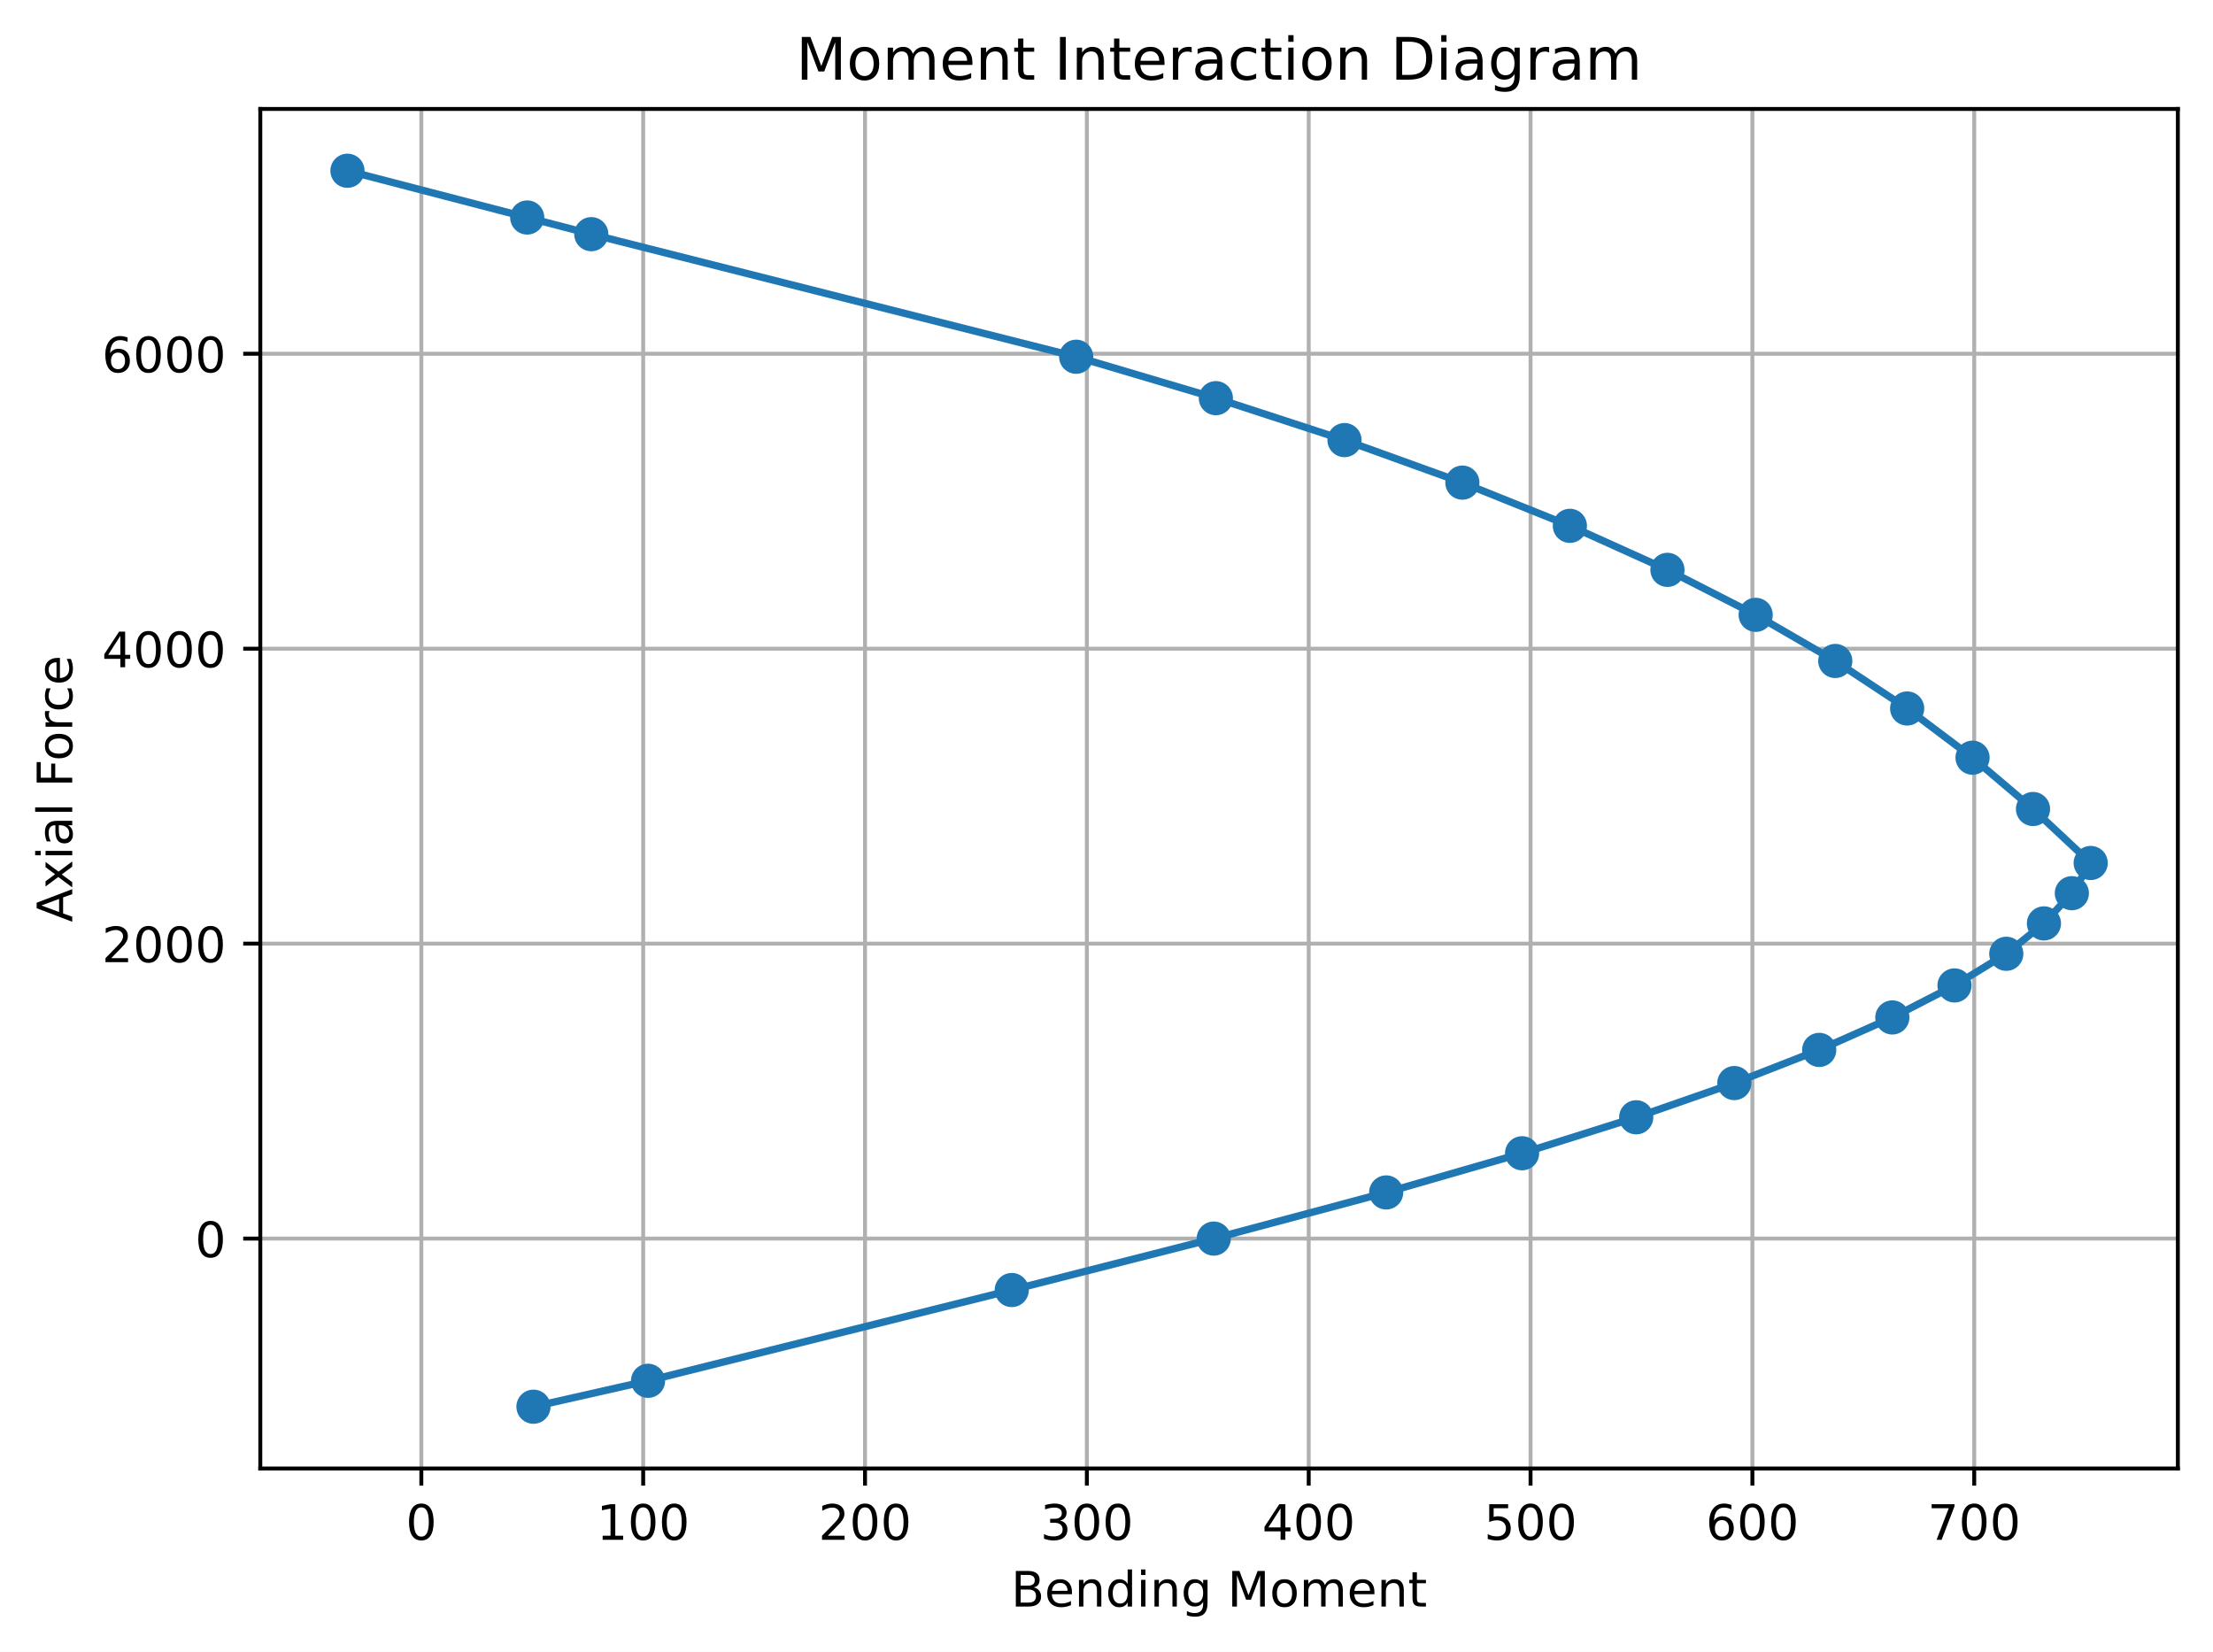
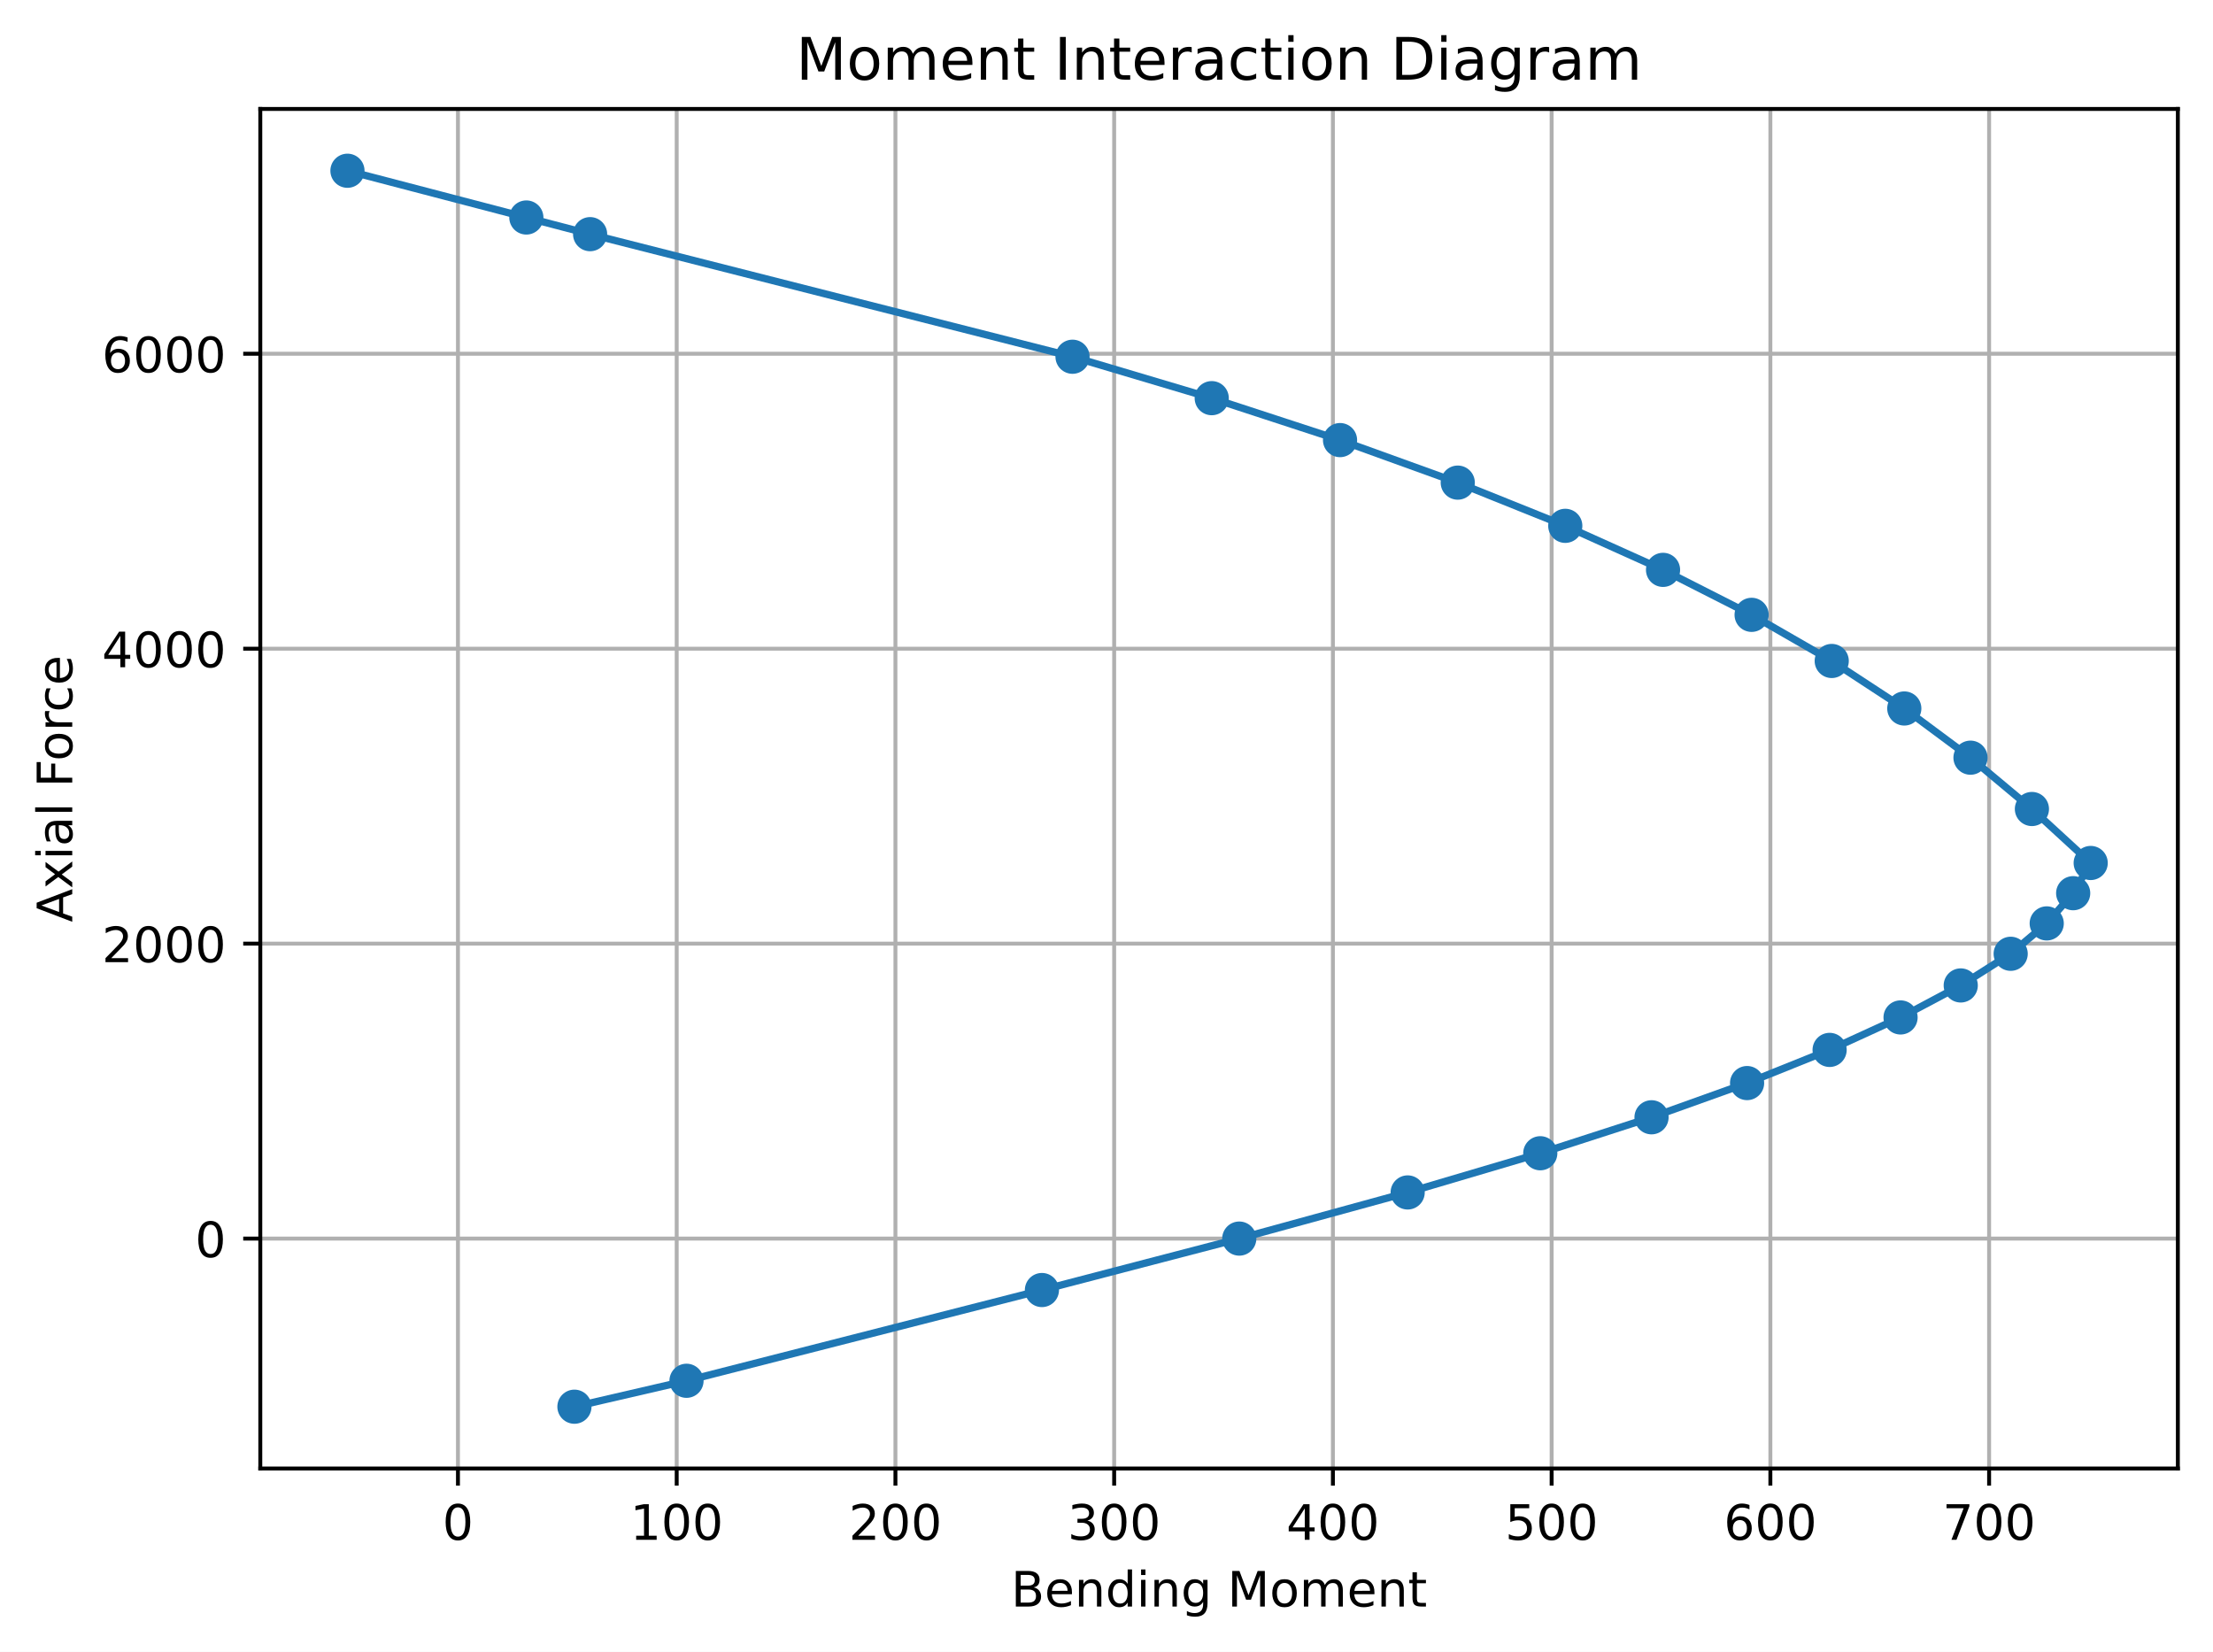
<svg xmlns="http://www.w3.org/2000/svg" xmlns:xlink="http://www.w3.org/1999/xlink" width="453.384pt" height="338.374pt" viewBox="0 0 453.384 338.374" version="1.1">
  <defs>
    <style type="text/css">*{stroke-linejoin: round; stroke-linecap: butt}</style>
  </defs>
  <g id="figure_1">
    <g id="patch_1">
      <path d="M -0 338.374  L 453.384 338.374  L 453.384 0  L -0 0  z " style="fill: #ffffff" />
    </g>
    <g id="axes_1">
      <g id="patch_2">
        <path d="M 53.328 300.818  L 446.184 300.818  L 446.184 22.318  L 53.328 22.318  z " style="fill: #ffffff" />
      </g>
      <g id="matplotlib.axis_1">
        <g id="xtick_1">
          <g id="line2d_1">
-             <path d="M 86.321 300.818  L 86.321 22.318  " clip-path="url(#p634048c234)" style="fill: none; stroke: #b0b0b0; stroke-width: 0.8; stroke-linecap: square" />
+             <path d="M 93.823 300.818  L 93.823 22.318  " clip-path="url(#pd53d28d468)" style="fill: none; stroke: #b0b0b0; stroke-width: 0.8; stroke-linecap: square" />
          </g>
          <g id="line2d_2">
            <defs>
-               <path id="ma46e9a4205" d="M 0 0  L 0 3.5  " style="stroke: #000000; stroke-width: 0.8" />
+               <path id="mbeccf444e8" d="M 0 0  L 0 3.5  " style="stroke: #000000; stroke-width: 0.8" />
            </defs>
            <g>
-               <use xlink:href="#ma46e9a4205" x="86.321" y="300.818" style="stroke: #000000; stroke-width: 0.8" />
+               <use xlink:href="#mbeccf444e8" x="93.823" y="300.818" style="stroke: #000000; stroke-width: 0.8" />
            </g>
          </g>
          <g id="text_1">
-             <g transform="translate(83.14008 315.4166) scale(0.1 -0.1)">
+             <g transform="translate(90.64203 315.4166) scale(0.1 -0.1)">
              <defs>
                <path id="DejaVuSans-30" d="M 2034 4250  Q 1547 4250 1301 3770  Q 1056 3291 1056 2328  Q 1056 1369 1301 889  Q 1547 409 2034 409  Q 2525 409 2770 889  Q 3016 1369 3016 2328  Q 3016 3291 2770 3770  Q 2525 4250 2034 4250  z M 2034 4750  Q 2819 4750 3233 4129  Q 3647 3509 3647 2328  Q 3647 1150 3233 529  Q 2819 -91 2034 -91  Q 1250 -91 836 529  Q 422 1150 422 2328  Q 422 3509 836 4129  Q 1250 4750 2034 4750  z " transform="scale(0.015625)" />
              </defs>
              <use xlink:href="#DejaVuSans-30" />
            </g>
          </g>
        </g>
        <g id="xtick_2">
          <g id="line2d_3">
-             <path d="M 131.771 300.818  L 131.771 22.318  " clip-path="url(#p634048c234)" style="fill: none; stroke: #b0b0b0; stroke-width: 0.8; stroke-linecap: square" />
+             <path d="M 138.636 300.818  L 138.636 22.318  " clip-path="url(#pd53d28d468)" style="fill: none; stroke: #b0b0b0; stroke-width: 0.8; stroke-linecap: square" />
          </g>
          <g id="line2d_4">
            <g>
-               <use xlink:href="#ma46e9a4205" x="131.771" y="300.818" style="stroke: #000000; stroke-width: 0.8" />
+               <use xlink:href="#mbeccf444e8" x="138.636" y="300.818" style="stroke: #000000; stroke-width: 0.8" />
            </g>
          </g>
          <g id="text_2">
-             <g transform="translate(122.2269 315.4166) scale(0.1 -0.1)">
+             <g transform="translate(129.0925 315.4166) scale(0.1 -0.1)">
              <defs>
                <path id="DejaVuSans-31" d="M 794 531  L 1825 531  L 1825 4091  L 703 3866  L 703 4441  L 1819 4666  L 2450 4666  L 2450 531  L 3481 531  L 3481 0  L 794 0  L 794 531  z " transform="scale(0.015625)" />
              </defs>
              <use xlink:href="#DejaVuSans-31" />
              <use xlink:href="#DejaVuSans-30" x="63.623" />
              <use xlink:href="#DejaVuSans-30" x="127.246" />
            </g>
          </g>
        </g>
        <g id="xtick_3">
          <g id="line2d_5">
-             <path d="M 177.22 300.818  L 177.22 22.318  " clip-path="url(#p634048c234)" style="fill: none; stroke: #b0b0b0; stroke-width: 0.8; stroke-linecap: square" />
+             <path d="M 183.449 300.818  L 183.449 22.318  " clip-path="url(#pd53d28d468)" style="fill: none; stroke: #b0b0b0; stroke-width: 0.8; stroke-linecap: square" />
          </g>
          <g id="line2d_6">
            <g>
-               <use xlink:href="#ma46e9a4205" x="177.22" y="300.818" style="stroke: #000000; stroke-width: 0.8" />
+               <use xlink:href="#mbeccf444e8" x="183.449" y="300.818" style="stroke: #000000; stroke-width: 0.8" />
            </g>
          </g>
          <g id="text_3">
-             <g transform="translate(167.6762 315.4166) scale(0.1 -0.1)">
+             <g transform="translate(173.9054 315.4166) scale(0.1 -0.1)">
              <defs>
                <path id="DejaVuSans-32" d="M 1228 531  L 3431 531  L 3431 0  L 469 0  L 469 531  Q 828 903 1448 1529  Q 2069 2156 2228 2338  Q 2531 2678 2651 2914  Q 2772 3150 2772 3378  Q 2772 3750 2511 3984  Q 2250 4219 1831 4219  Q 1534 4219 1204 4116  Q 875 4013 500 3803  L 500 4441  Q 881 4594 1212 4672  Q 1544 4750 1819 4750  Q 2544 4750 2975 4387  Q 3406 4025 3406 3419  Q 3406 3131 3298 2873  Q 3191 2616 2906 2266  Q 2828 2175 2409 1742  Q 1991 1309 1228 531  z " transform="scale(0.015625)" />
              </defs>
              <use xlink:href="#DejaVuSans-32" />
              <use xlink:href="#DejaVuSans-30" x="63.623" />
              <use xlink:href="#DejaVuSans-30" x="127.246" />
            </g>
          </g>
        </g>
        <g id="xtick_4">
          <g id="line2d_7">
-             <path d="M 222.669 300.818  L 222.669 22.318  " clip-path="url(#p634048c234)" style="fill: none; stroke: #b0b0b0; stroke-width: 0.8; stroke-linecap: square" />
+             <path d="M 228.262 300.818  L 228.262 22.318  " clip-path="url(#pd53d28d468)" style="fill: none; stroke: #b0b0b0; stroke-width: 0.8; stroke-linecap: square" />
          </g>
          <g id="line2d_8">
            <g>
-               <use xlink:href="#ma46e9a4205" x="222.669" y="300.818" style="stroke: #000000; stroke-width: 0.8" />
+               <use xlink:href="#mbeccf444e8" x="228.262" y="300.818" style="stroke: #000000; stroke-width: 0.8" />
            </g>
          </g>
          <g id="text_4">
-             <g transform="translate(213.1255 315.4166) scale(0.1 -0.1)">
+             <g transform="translate(218.7184 315.4166) scale(0.1 -0.1)">
              <defs>
                <path id="DejaVuSans-33" d="M 2597 2516  Q 3050 2419 3304 2112  Q 3559 1806 3559 1356  Q 3559 666 3084 287  Q 2609 -91 1734 -91  Q 1441 -91 1130 -33  Q 819 25 488 141  L 488 750  Q 750 597 1062 519  Q 1375 441 1716 441  Q 2309 441 2620 675  Q 2931 909 2931 1356  Q 2931 1769 2642 2001  Q 2353 2234 1838 2234  L 1294 2234  L 1294 2753  L 1863 2753  Q 2328 2753 2575 2939  Q 2822 3125 2822 3475  Q 2822 3834 2567 4026  Q 2313 4219 1838 4219  Q 1578 4219 1281 4162  Q 984 4106 628 3988  L 628 4550  Q 988 4650 1302 4700  Q 1616 4750 1894 4750  Q 2613 4750 3031 4423  Q 3450 4097 3450 3541  Q 3450 3153 3228 2886  Q 3006 2619 2597 2516  z " transform="scale(0.015625)" />
              </defs>
              <use xlink:href="#DejaVuSans-33" />
              <use xlink:href="#DejaVuSans-30" x="63.623" />
              <use xlink:href="#DejaVuSans-30" x="127.246" />
            </g>
          </g>
        </g>
        <g id="xtick_5">
          <g id="line2d_9">
-             <path d="M 268.119 300.818  L 268.119 22.318  " clip-path="url(#p634048c234)" style="fill: none; stroke: #b0b0b0; stroke-width: 0.8; stroke-linecap: square" />
+             <path d="M 273.075 300.818  L 273.075 22.318  " clip-path="url(#pd53d28d468)" style="fill: none; stroke: #b0b0b0; stroke-width: 0.8; stroke-linecap: square" />
          </g>
          <g id="line2d_10">
            <g>
-               <use xlink:href="#ma46e9a4205" x="268.119" y="300.818" style="stroke: #000000; stroke-width: 0.8" />
+               <use xlink:href="#mbeccf444e8" x="273.075" y="300.818" style="stroke: #000000; stroke-width: 0.8" />
            </g>
          </g>
          <g id="text_5">
-             <g transform="translate(258.5748 315.4166) scale(0.1 -0.1)">
+             <g transform="translate(263.5313 315.4166) scale(0.1 -0.1)">
              <defs>
                <path id="DejaVuSans-34" d="M 2419 4116  L 825 1625  L 2419 1625  L 2419 4116  z M 2253 4666  L 3047 4666  L 3047 1625  L 3713 1625  L 3713 1100  L 3047 1100  L 3047 0  L 2419 0  L 2419 1100  L 313 1100  L 313 1709  L 2253 4666  z " transform="scale(0.015625)" />
              </defs>
              <use xlink:href="#DejaVuSans-34" />
              <use xlink:href="#DejaVuSans-30" x="63.623" />
              <use xlink:href="#DejaVuSans-30" x="127.246" />
            </g>
          </g>
        </g>
        <g id="xtick_6">
          <g id="line2d_11">
-             <path d="M 313.568 300.818  L 313.568 22.318  " clip-path="url(#p634048c234)" style="fill: none; stroke: #b0b0b0; stroke-width: 0.8; stroke-linecap: square" />
+             <path d="M 317.888 300.818  L 317.888 22.318  " clip-path="url(#pd53d28d468)" style="fill: none; stroke: #b0b0b0; stroke-width: 0.8; stroke-linecap: square" />
          </g>
          <g id="line2d_12">
            <g>
-               <use xlink:href="#ma46e9a4205" x="313.568" y="300.818" style="stroke: #000000; stroke-width: 0.8" />
+               <use xlink:href="#mbeccf444e8" x="317.888" y="300.818" style="stroke: #000000; stroke-width: 0.8" />
            </g>
          </g>
          <g id="text_6">
-             <g transform="translate(304.0241 315.4166) scale(0.1 -0.1)">
+             <g transform="translate(308.3442 315.4166) scale(0.1 -0.1)">
              <defs>
                <path id="DejaVuSans-35" d="M 691 4666  L 3169 4666  L 3169 4134  L 1269 4134  L 1269 2991  Q 1406 3038 1543 3061  Q 1681 3084 1819 3084  Q 2600 3084 3056 2656  Q 3513 2228 3513 1497  Q 3513 744 3044 326  Q 2575 -91 1722 -91  Q 1428 -91 1123 -41  Q 819 9 494 109  L 494 744  Q 775 591 1075 516  Q 1375 441 1709 441  Q 2250 441 2565 725  Q 2881 1009 2881 1497  Q 2881 1984 2565 2268  Q 2250 2553 1709 2553  Q 1456 2553 1204 2497  Q 953 2441 691 2322  L 691 4666  z " transform="scale(0.015625)" />
              </defs>
              <use xlink:href="#DejaVuSans-35" />
              <use xlink:href="#DejaVuSans-30" x="63.623" />
              <use xlink:href="#DejaVuSans-30" x="127.246" />
            </g>
          </g>
        </g>
        <g id="xtick_7">
          <g id="line2d_13">
-             <path d="M 359.017 300.818  L 359.017 22.318  " clip-path="url(#p634048c234)" style="fill: none; stroke: #b0b0b0; stroke-width: 0.8; stroke-linecap: square" />
+             <path d="M 362.701 300.818  L 362.701 22.318  " clip-path="url(#pd53d28d468)" style="fill: none; stroke: #b0b0b0; stroke-width: 0.8; stroke-linecap: square" />
          </g>
          <g id="line2d_14">
            <g>
-               <use xlink:href="#ma46e9a4205" x="359.017" y="300.818" style="stroke: #000000; stroke-width: 0.8" />
+               <use xlink:href="#mbeccf444e8" x="362.701" y="300.818" style="stroke: #000000; stroke-width: 0.8" />
            </g>
          </g>
          <g id="text_7">
-             <g transform="translate(349.4734 315.4166) scale(0.1 -0.1)">
+             <g transform="translate(353.1572 315.4166) scale(0.1 -0.1)">
              <defs>
                <path id="DejaVuSans-36" d="M 2113 2584  Q 1688 2584 1439 2293  Q 1191 2003 1191 1497  Q 1191 994 1439 701  Q 1688 409 2113 409  Q 2538 409 2786 701  Q 3034 994 3034 1497  Q 3034 2003 2786 2293  Q 2538 2584 2113 2584  z M 3366 4563  L 3366 3988  Q 3128 4100 2886 4159  Q 2644 4219 2406 4219  Q 1781 4219 1451 3797  Q 1122 3375 1075 2522  Q 1259 2794 1537 2939  Q 1816 3084 2150 3084  Q 2853 3084 3261 2657  Q 3669 2231 3669 1497  Q 3669 778 3244 343  Q 2819 -91 2113 -91  Q 1303 -91 875 529  Q 447 1150 447 2328  Q 447 3434 972 4092  Q 1497 4750 2381 4750  Q 2619 4750 2861 4703  Q 3103 4656 3366 4563  z " transform="scale(0.015625)" />
              </defs>
              <use xlink:href="#DejaVuSans-36" />
              <use xlink:href="#DejaVuSans-30" x="63.623" />
              <use xlink:href="#DejaVuSans-30" x="127.246" />
            </g>
          </g>
        </g>
        <g id="xtick_8">
          <g id="line2d_15">
-             <path d="M 404.466 300.818  L 404.466 22.318  " clip-path="url(#p634048c234)" style="fill: none; stroke: #b0b0b0; stroke-width: 0.8; stroke-linecap: square" />
+             <path d="M 407.514 300.818  L 407.514 22.318  " clip-path="url(#pd53d28d468)" style="fill: none; stroke: #b0b0b0; stroke-width: 0.8; stroke-linecap: square" />
          </g>
          <g id="line2d_16">
            <g>
-               <use xlink:href="#ma46e9a4205" x="404.466" y="300.818" style="stroke: #000000; stroke-width: 0.8" />
+               <use xlink:href="#mbeccf444e8" x="407.514" y="300.818" style="stroke: #000000; stroke-width: 0.8" />
            </g>
          </g>
          <g id="text_8">
-             <g transform="translate(394.9227 315.4166) scale(0.1 -0.1)">
+             <g transform="translate(397.9701 315.4166) scale(0.1 -0.1)">
              <defs>
                <path id="DejaVuSans-37" d="M 525 4666  L 3525 4666  L 3525 4397  L 1831 0  L 1172 0  L 2766 4134  L 525 4134  L 525 4666  z " transform="scale(0.015625)" />
              </defs>
              <use xlink:href="#DejaVuSans-37" />
              <use xlink:href="#DejaVuSans-30" x="63.623" />
              <use xlink:href="#DejaVuSans-30" x="127.246" />
            </g>
          </g>
        </g>
        <g id="text_9">
          <g transform="translate(207.1359 329.0947) scale(0.1 -0.1)">
            <defs>
              <path id="DejaVuSans-42" d="M 1259 2228  L 1259 519  L 2272 519  Q 2781 519 3026 730  Q 3272 941 3272 1375  Q 3272 1813 3026 2020  Q 2781 2228 2272 2228  L 1259 2228  z M 1259 4147  L 1259 2741  L 2194 2741  Q 2656 2741 2882 2914  Q 3109 3088 3109 3444  Q 3109 3797 2882 3972  Q 2656 4147 2194 4147  L 1259 4147  z M 628 4666  L 2241 4666  Q 2963 4666 3353 4366  Q 3744 4066 3744 3513  Q 3744 3084 3544 2831  Q 3344 2578 2956 2516  Q 3422 2416 3680 2098  Q 3938 1781 3938 1306  Q 3938 681 3513 340  Q 3088 0 2303 0  L 628 0  L 628 4666  z " transform="scale(0.015625)" />
              <path id="DejaVuSans-65" d="M 3597 1894  L 3597 1613  L 953 1613  Q 991 1019 1311 708  Q 1631 397 2203 397  Q 2534 397 2845 478  Q 3156 559 3463 722  L 3463 178  Q 3153 47 2828 -22  Q 2503 -91 2169 -91  Q 1331 -91 842 396  Q 353 884 353 1716  Q 353 2575 817 3079  Q 1281 3584 2069 3584  Q 2775 3584 3186 3129  Q 3597 2675 3597 1894  z M 3022 2063  Q 3016 2534 2758 2815  Q 2500 3097 2075 3097  Q 1594 3097 1305 2825  Q 1016 2553 972 2059  L 3022 2063  z " transform="scale(0.015625)" />
              <path id="DejaVuSans-6e" d="M 3513 2113  L 3513 0  L 2938 0  L 2938 2094  Q 2938 2591 2744 2837  Q 2550 3084 2163 3084  Q 1697 3084 1428 2787  Q 1159 2491 1159 1978  L 1159 0  L 581 0  L 581 3500  L 1159 3500  L 1159 2956  Q 1366 3272 1645 3428  Q 1925 3584 2291 3584  Q 2894 3584 3203 3211  Q 3513 2838 3513 2113  z " transform="scale(0.015625)" />
              <path id="DejaVuSans-64" d="M 2906 2969  L 2906 4863  L 3481 4863  L 3481 0  L 2906 0  L 2906 525  Q 2725 213 2448 61  Q 2172 -91 1784 -91  Q 1150 -91 751 415  Q 353 922 353 1747  Q 353 2572 751 3078  Q 1150 3584 1784 3584  Q 2172 3584 2448 3432  Q 2725 3281 2906 2969  z M 947 1747  Q 947 1113 1208 752  Q 1469 391 1925 391  Q 2381 391 2643 752  Q 2906 1113 2906 1747  Q 2906 2381 2643 2742  Q 2381 3103 1925 3103  Q 1469 3103 1208 2742  Q 947 2381 947 1747  z " transform="scale(0.015625)" />
              <path id="DejaVuSans-69" d="M 603 3500  L 1178 3500  L 1178 0  L 603 0  L 603 3500  z M 603 4863  L 1178 4863  L 1178 4134  L 603 4134  L 603 4863  z " transform="scale(0.015625)" />
              <path id="DejaVuSans-67" d="M 2906 1791  Q 2906 2416 2648 2759  Q 2391 3103 1925 3103  Q 1463 3103 1205 2759  Q 947 2416 947 1791  Q 947 1169 1205 825  Q 1463 481 1925 481  Q 2391 481 2648 825  Q 2906 1169 2906 1791  z M 3481 434  Q 3481 -459 3084 -895  Q 2688 -1331 1869 -1331  Q 1566 -1331 1297 -1286  Q 1028 -1241 775 -1147  L 775 -588  Q 1028 -725 1275 -790  Q 1522 -856 1778 -856  Q 2344 -856 2625 -561  Q 2906 -266 2906 331  L 2906 616  Q 2728 306 2450 153  Q 2172 0 1784 0  Q 1141 0 747 490  Q 353 981 353 1791  Q 353 2603 747 3093  Q 1141 3584 1784 3584  Q 2172 3584 2450 3431  Q 2728 3278 2906 2969  L 2906 3500  L 3481 3500  L 3481 434  z " transform="scale(0.015625)" />
              <path id="DejaVuSans-20" transform="scale(0.015625)" />
              <path id="DejaVuSans-4d" d="M 628 4666  L 1569 4666  L 2759 1491  L 3956 4666  L 4897 4666  L 4897 0  L 4281 0  L 4281 4097  L 3078 897  L 2444 897  L 1241 4097  L 1241 0  L 628 0  L 628 4666  z " transform="scale(0.015625)" />
              <path id="DejaVuSans-6f" d="M 1959 3097  Q 1497 3097 1228 2736  Q 959 2375 959 1747  Q 959 1119 1226 758  Q 1494 397 1959 397  Q 2419 397 2687 759  Q 2956 1122 2956 1747  Q 2956 2369 2687 2733  Q 2419 3097 1959 3097  z M 1959 3584  Q 2709 3584 3137 3096  Q 3566 2609 3566 1747  Q 3566 888 3137 398  Q 2709 -91 1959 -91  Q 1206 -91 779 398  Q 353 888 353 1747  Q 353 2609 779 3096  Q 1206 3584 1959 3584  z " transform="scale(0.015625)" />
              <path id="DejaVuSans-6d" d="M 3328 2828  Q 3544 3216 3844 3400  Q 4144 3584 4550 3584  Q 5097 3584 5394 3201  Q 5691 2819 5691 2113  L 5691 0  L 5113 0  L 5113 2094  Q 5113 2597 4934 2840  Q 4756 3084 4391 3084  Q 3944 3084 3684 2787  Q 3425 2491 3425 1978  L 3425 0  L 2847 0  L 2847 2094  Q 2847 2600 2669 2842  Q 2491 3084 2119 3084  Q 1678 3084 1418 2786  Q 1159 2488 1159 1978  L 1159 0  L 581 0  L 581 3500  L 1159 3500  L 1159 2956  Q 1356 3278 1631 3431  Q 1906 3584 2284 3584  Q 2666 3584 2933 3390  Q 3200 3197 3328 2828  z " transform="scale(0.015625)" />
              <path id="DejaVuSans-74" d="M 1172 4494  L 1172 3500  L 2356 3500  L 2356 3053  L 1172 3053  L 1172 1153  Q 1172 725 1289 603  Q 1406 481 1766 481  L 2356 481  L 2356 0  L 1766 0  Q 1100 0 847 248  Q 594 497 594 1153  L 594 3053  L 172 3053  L 172 3500  L 594 3500  L 594 4494  L 1172 4494  z " transform="scale(0.015625)" />
            </defs>
            <use xlink:href="#DejaVuSans-42" />
            <use xlink:href="#DejaVuSans-65" x="68.604" />
            <use xlink:href="#DejaVuSans-6e" x="130.127" />
            <use xlink:href="#DejaVuSans-64" x="193.506" />
            <use xlink:href="#DejaVuSans-69" x="256.982" />
            <use xlink:href="#DejaVuSans-6e" x="284.766" />
            <use xlink:href="#DejaVuSans-67" x="348.145" />
            <use xlink:href="#DejaVuSans-20" x="411.621" />
            <use xlink:href="#DejaVuSans-4d" x="443.408" />
            <use xlink:href="#DejaVuSans-6f" x="529.688" />
            <use xlink:href="#DejaVuSans-6d" x="590.869" />
            <use xlink:href="#DejaVuSans-65" x="688.281" />
            <use xlink:href="#DejaVuSans-6e" x="749.805" />
            <use xlink:href="#DejaVuSans-74" x="813.184" />
          </g>
        </g>
      </g>
      <g id="matplotlib.axis_2">
        <g id="ytick_1">
          <g id="line2d_17">
-             <path d="M 53.328 253.72  L 446.184 253.72  " clip-path="url(#p634048c234)" style="fill: none; stroke: #b0b0b0; stroke-width: 0.8; stroke-linecap: square" />
+             <path d="M 53.328 253.72  L 446.184 253.72  " clip-path="url(#pd53d28d468)" style="fill: none; stroke: #b0b0b0; stroke-width: 0.8; stroke-linecap: square" />
          </g>
          <g id="line2d_18">
            <defs>
-               <path id="m9a0f9fbfef" d="M 0 0  L -3.5 0  " style="stroke: #000000; stroke-width: 0.8" />
+               <path id="m1df56e1aa2" d="M 0 0  L -3.5 0  " style="stroke: #000000; stroke-width: 0.8" />
            </defs>
            <g>
-               <use xlink:href="#m9a0f9fbfef" x="53.328" y="253.72" style="stroke: #000000; stroke-width: 0.8" />
+               <use xlink:href="#m1df56e1aa2" x="53.328" y="253.72" style="stroke: #000000; stroke-width: 0.8" />
            </g>
          </g>
          <g id="text_10">
            <g transform="translate(39.96563 257.5193) scale(0.1 -0.1)">
              <use xlink:href="#DejaVuSans-30" />
            </g>
          </g>
        </g>
        <g id="ytick_2">
          <g id="line2d_19">
-             <path d="M 53.328 193.301  L 446.184 193.301  " clip-path="url(#p634048c234)" style="fill: none; stroke: #b0b0b0; stroke-width: 0.8; stroke-linecap: square" />
+             <path d="M 53.328 193.301  L 446.184 193.301  " clip-path="url(#pd53d28d468)" style="fill: none; stroke: #b0b0b0; stroke-width: 0.8; stroke-linecap: square" />
          </g>
          <g id="line2d_20">
            <g>
-               <use xlink:href="#m9a0f9fbfef" x="53.328" y="193.301" style="stroke: #000000; stroke-width: 0.8" />
+               <use xlink:href="#m1df56e1aa2" x="53.328" y="193.301" style="stroke: #000000; stroke-width: 0.8" />
            </g>
          </g>
          <g id="text_11">
            <g transform="translate(20.87813 197.1002) scale(0.1 -0.1)">
              <use xlink:href="#DejaVuSans-32" />
              <use xlink:href="#DejaVuSans-30" x="63.623" />
              <use xlink:href="#DejaVuSans-30" x="127.246" />
              <use xlink:href="#DejaVuSans-30" x="190.869" />
            </g>
          </g>
        </g>
        <g id="ytick_3">
          <g id="line2d_21">
-             <path d="M 53.328 132.882  L 446.184 132.882  " clip-path="url(#p634048c234)" style="fill: none; stroke: #b0b0b0; stroke-width: 0.8; stroke-linecap: square" />
+             <path d="M 53.328 132.882  L 446.184 132.882  " clip-path="url(#pd53d28d468)" style="fill: none; stroke: #b0b0b0; stroke-width: 0.8; stroke-linecap: square" />
          </g>
          <g id="line2d_22">
            <g>
-               <use xlink:href="#m9a0f9fbfef" x="53.328" y="132.882" style="stroke: #000000; stroke-width: 0.8" />
+               <use xlink:href="#m1df56e1aa2" x="53.328" y="132.882" style="stroke: #000000; stroke-width: 0.8" />
            </g>
          </g>
          <g id="text_12">
            <g transform="translate(20.87813 136.681) scale(0.1 -0.1)">
              <use xlink:href="#DejaVuSans-34" />
              <use xlink:href="#DejaVuSans-30" x="63.623" />
              <use xlink:href="#DejaVuSans-30" x="127.246" />
              <use xlink:href="#DejaVuSans-30" x="190.869" />
            </g>
          </g>
        </g>
        <g id="ytick_4">
          <g id="line2d_23">
-             <path d="M 53.328 72.463  L 446.184 72.463  " clip-path="url(#p634048c234)" style="fill: none; stroke: #b0b0b0; stroke-width: 0.8; stroke-linecap: square" />
+             <path d="M 53.328 72.463  L 446.184 72.463  " clip-path="url(#pd53d28d468)" style="fill: none; stroke: #b0b0b0; stroke-width: 0.8; stroke-linecap: square" />
          </g>
          <g id="line2d_24">
            <g>
-               <use xlink:href="#m9a0f9fbfef" x="53.328" y="72.463" style="stroke: #000000; stroke-width: 0.8" />
+               <use xlink:href="#m1df56e1aa2" x="53.328" y="72.463" style="stroke: #000000; stroke-width: 0.8" />
            </g>
          </g>
          <g id="text_13">
            <g transform="translate(20.87813 76.26187) scale(0.1 -0.1)">
              <use xlink:href="#DejaVuSans-36" />
              <use xlink:href="#DejaVuSans-30" x="63.623" />
              <use xlink:href="#DejaVuSans-30" x="127.246" />
              <use xlink:href="#DejaVuSans-30" x="190.869" />
            </g>
          </g>
        </g>
        <g id="text_14">
          <g transform="translate(14.79844 188.9017) rotate(-90) scale(0.1 -0.1)">
            <defs>
              <path id="DejaVuSans-41" d="M 2188 4044  L 1331 1722  L 3047 1722  L 2188 4044  z M 1831 4666  L 2547 4666  L 4325 0  L 3669 0  L 3244 1197  L 1141 1197  L 716 0  L 50 0  L 1831 4666  z " transform="scale(0.015625)" />
              <path id="DejaVuSans-78" d="M 3513 3500  L 2247 1797  L 3578 0  L 2900 0  L 1881 1375  L 863 0  L 184 0  L 1544 1831  L 300 3500  L 978 3500  L 1906 2253  L 2834 3500  L 3513 3500  z " transform="scale(0.015625)" />
              <path id="DejaVuSans-61" d="M 2194 1759  Q 1497 1759 1228 1600  Q 959 1441 959 1056  Q 959 750 1161 570  Q 1363 391 1709 391  Q 2188 391 2477 730  Q 2766 1069 2766 1631  L 2766 1759  L 2194 1759  z M 3341 1997  L 3341 0  L 2766 0  L 2766 531  Q 2569 213 2275 61  Q 1981 -91 1556 -91  Q 1019 -91 701 211  Q 384 513 384 1019  Q 384 1609 779 1909  Q 1175 2209 1959 2209  L 2766 2209  L 2766 2266  Q 2766 2663 2505 2880  Q 2244 3097 1772 3097  Q 1472 3097 1187 3025  Q 903 2953 641 2809  L 641 3341  Q 956 3463 1253 3523  Q 1550 3584 1831 3584  Q 2591 3584 2966 3190  Q 3341 2797 3341 1997  z " transform="scale(0.015625)" />
              <path id="DejaVuSans-6c" d="M 603 4863  L 1178 4863  L 1178 0  L 603 0  L 603 4863  z " transform="scale(0.015625)" />
              <path id="DejaVuSans-46" d="M 628 4666  L 3309 4666  L 3309 4134  L 1259 4134  L 1259 2759  L 3109 2759  L 3109 2228  L 1259 2228  L 1259 0  L 628 0  L 628 4666  z " transform="scale(0.015625)" />
              <path id="DejaVuSans-72" d="M 2631 2963  Q 2534 3019 2420 3045  Q 2306 3072 2169 3072  Q 1681 3072 1420 2755  Q 1159 2438 1159 1844  L 1159 0  L 581 0  L 581 3500  L 1159 3500  L 1159 2956  Q 1341 3275 1631 3429  Q 1922 3584 2338 3584  Q 2397 3584 2469 3576  Q 2541 3569 2628 3553  L 2631 2963  z " transform="scale(0.015625)" />
              <path id="DejaVuSans-63" d="M 3122 3366  L 3122 2828  Q 2878 2963 2633 3030  Q 2388 3097 2138 3097  Q 1578 3097 1268 2742  Q 959 2388 959 1747  Q 959 1106 1268 751  Q 1578 397 2138 397  Q 2388 397 2633 464  Q 2878 531 3122 666  L 3122 134  Q 2881 22 2623 -34  Q 2366 -91 2075 -91  Q 1284 -91 818 406  Q 353 903 353 1747  Q 353 2603 823 3093  Q 1294 3584 2113 3584  Q 2378 3584 2631 3529  Q 2884 3475 3122 3366  z " transform="scale(0.015625)" />
            </defs>
            <use xlink:href="#DejaVuSans-41" />
            <use xlink:href="#DejaVuSans-78" x="68.408" />
            <use xlink:href="#DejaVuSans-69" x="127.588" />
            <use xlink:href="#DejaVuSans-61" x="155.371" />
            <use xlink:href="#DejaVuSans-6c" x="216.65" />
            <use xlink:href="#DejaVuSans-20" x="244.434" />
            <use xlink:href="#DejaVuSans-46" x="276.221" />
            <use xlink:href="#DejaVuSans-6f" x="330.115" />
            <use xlink:href="#DejaVuSans-72" x="391.297" />
            <use xlink:href="#DejaVuSans-63" x="430.16" />
            <use xlink:href="#DejaVuSans-65" x="485.141" />
          </g>
        </g>
      </g>
      <g id="line2d_25">
-         <path d="M 71.185 34.977  L 108.012 44.553  L 121.139 47.967  L 220.479 73.077  L 249.098 81.562  L 275.451 90.152  L 299.601 98.864  L 321.624 107.716  L 341.615 116.735  L 359.691 125.949  L 375.999 135.398  L 390.727 145.13  L 404.122 155.209  L 416.509 165.721  L 428.327 176.779  L 424.466 182.967  L 418.747 189.156  L 411.035 195.379  L 400.427 201.864  L 387.689 208.419  L 372.71 215.07  L 355.318 221.863  L 335.213 228.872  L 311.834 236.239  L 283.992 244.267  L 248.664 253.72  L 207.282 264.258  L 132.768 282.848  L 109.291 288.159  " clip-path="url(#p634048c234)" style="fill: none; stroke: #1f77b4; stroke-width: 1.5; stroke-linecap: square" />
+         <path d="M 71.185 34.977  L 107.834 44.553  L 120.898 47.967  L 219.733 73.077  L 248.25 81.562  L 274.537 90.152  L 298.656 98.864  L 320.683 107.716  L 340.712 116.735  L 358.859 125.949  L 375.272 135.398  L 390.138 145.13  L 403.701 155.209  L 416.284 165.721  L 428.327 176.779  L 424.738 182.967  L 419.318 189.156  L 411.933 195.379  L 401.703 201.864  L 389.373 208.419  L 374.839 215.07  L 357.93 221.863  L 338.354 228.872  L 315.562 236.239  L 288.393 244.267  L 253.893 253.72  L 213.462 264.258  L 140.647 282.848  L 117.686 288.159  " clip-path="url(#pd53d28d468)" style="fill: none; stroke: #1f77b4; stroke-width: 1.5; stroke-linecap: square" />
        <defs>
-           <path id="ma8f7399798" d="M 0 3  C 0.796 3 1.559 2.684 2.121 2.121  C 2.684 1.559 3 0.796 3 0  C 3 -0.796 2.684 -1.559 2.121 -2.121  C 1.559 -2.684 0.796 -3 0 -3  C -0.796 -3 -1.559 -2.684 -2.121 -2.121  C -2.684 -1.559 -3 -0.796 -3 0  C -3 0.796 -2.684 1.559 -2.121 2.121  C -1.559 2.684 -0.796 3 0 3  z " style="stroke: #1f77b4" />
+           <path id="m18f6fd8e13" d="M 0 3  C 0.796 3 1.559 2.684 2.121 2.121  C 2.684 1.559 3 0.796 3 0  C 3 -0.796 2.684 -1.559 2.121 -2.121  C 1.559 -2.684 0.796 -3 0 -3  C -0.796 -3 -1.559 -2.684 -2.121 -2.121  C -2.684 -1.559 -3 -0.796 -3 0  C -3 0.796 -2.684 1.559 -2.121 2.121  C -1.559 2.684 -0.796 3 0 3  z " style="stroke: #1f77b4" />
        </defs>
-         <g clip-path="url(#p634048c234)">
-           <use xlink:href="#ma8f7399798" x="71.185" y="34.977" style="fill: #1f77b4; stroke: #1f77b4" />
-           <use xlink:href="#ma8f7399798" x="108.012" y="44.553" style="fill: #1f77b4; stroke: #1f77b4" />
-           <use xlink:href="#ma8f7399798" x="121.139" y="47.967" style="fill: #1f77b4; stroke: #1f77b4" />
-           <use xlink:href="#ma8f7399798" x="220.479" y="73.077" style="fill: #1f77b4; stroke: #1f77b4" />
-           <use xlink:href="#ma8f7399798" x="249.098" y="81.562" style="fill: #1f77b4; stroke: #1f77b4" />
-           <use xlink:href="#ma8f7399798" x="275.451" y="90.152" style="fill: #1f77b4; stroke: #1f77b4" />
-           <use xlink:href="#ma8f7399798" x="299.601" y="98.864" style="fill: #1f77b4; stroke: #1f77b4" />
-           <use xlink:href="#ma8f7399798" x="321.624" y="107.716" style="fill: #1f77b4; stroke: #1f77b4" />
-           <use xlink:href="#ma8f7399798" x="341.615" y="116.735" style="fill: #1f77b4; stroke: #1f77b4" />
-           <use xlink:href="#ma8f7399798" x="359.691" y="125.949" style="fill: #1f77b4; stroke: #1f77b4" />
-           <use xlink:href="#ma8f7399798" x="375.999" y="135.398" style="fill: #1f77b4; stroke: #1f77b4" />
-           <use xlink:href="#ma8f7399798" x="390.727" y="145.13" style="fill: #1f77b4; stroke: #1f77b4" />
-           <use xlink:href="#ma8f7399798" x="404.122" y="155.209" style="fill: #1f77b4; stroke: #1f77b4" />
-           <use xlink:href="#ma8f7399798" x="416.509" y="165.721" style="fill: #1f77b4; stroke: #1f77b4" />
-           <use xlink:href="#ma8f7399798" x="428.327" y="176.779" style="fill: #1f77b4; stroke: #1f77b4" />
-           <use xlink:href="#ma8f7399798" x="424.466" y="182.967" style="fill: #1f77b4; stroke: #1f77b4" />
-           <use xlink:href="#ma8f7399798" x="418.747" y="189.156" style="fill: #1f77b4; stroke: #1f77b4" />
-           <use xlink:href="#ma8f7399798" x="411.035" y="195.379" style="fill: #1f77b4; stroke: #1f77b4" />
-           <use xlink:href="#ma8f7399798" x="400.427" y="201.864" style="fill: #1f77b4; stroke: #1f77b4" />
-           <use xlink:href="#ma8f7399798" x="387.689" y="208.419" style="fill: #1f77b4; stroke: #1f77b4" />
-           <use xlink:href="#ma8f7399798" x="372.71" y="215.07" style="fill: #1f77b4; stroke: #1f77b4" />
-           <use xlink:href="#ma8f7399798" x="355.318" y="221.863" style="fill: #1f77b4; stroke: #1f77b4" />
-           <use xlink:href="#ma8f7399798" x="335.213" y="228.872" style="fill: #1f77b4; stroke: #1f77b4" />
-           <use xlink:href="#ma8f7399798" x="311.834" y="236.239" style="fill: #1f77b4; stroke: #1f77b4" />
-           <use xlink:href="#ma8f7399798" x="283.992" y="244.267" style="fill: #1f77b4; stroke: #1f77b4" />
-           <use xlink:href="#ma8f7399798" x="248.664" y="253.72" style="fill: #1f77b4; stroke: #1f77b4" />
-           <use xlink:href="#ma8f7399798" x="207.282" y="264.258" style="fill: #1f77b4; stroke: #1f77b4" />
-           <use xlink:href="#ma8f7399798" x="132.768" y="282.848" style="fill: #1f77b4; stroke: #1f77b4" />
-           <use xlink:href="#ma8f7399798" x="109.291" y="288.159" style="fill: #1f77b4; stroke: #1f77b4" />
+         <g clip-path="url(#pd53d28d468)">
+           <use xlink:href="#m18f6fd8e13" x="71.185" y="34.977" style="fill: #1f77b4; stroke: #1f77b4" />
+           <use xlink:href="#m18f6fd8e13" x="107.834" y="44.553" style="fill: #1f77b4; stroke: #1f77b4" />
+           <use xlink:href="#m18f6fd8e13" x="120.898" y="47.967" style="fill: #1f77b4; stroke: #1f77b4" />
+           <use xlink:href="#m18f6fd8e13" x="219.733" y="73.077" style="fill: #1f77b4; stroke: #1f77b4" />
+           <use xlink:href="#m18f6fd8e13" x="248.25" y="81.562" style="fill: #1f77b4; stroke: #1f77b4" />
+           <use xlink:href="#m18f6fd8e13" x="274.537" y="90.152" style="fill: #1f77b4; stroke: #1f77b4" />
+           <use xlink:href="#m18f6fd8e13" x="298.656" y="98.864" style="fill: #1f77b4; stroke: #1f77b4" />
+           <use xlink:href="#m18f6fd8e13" x="320.683" y="107.716" style="fill: #1f77b4; stroke: #1f77b4" />
+           <use xlink:href="#m18f6fd8e13" x="340.712" y="116.735" style="fill: #1f77b4; stroke: #1f77b4" />
+           <use xlink:href="#m18f6fd8e13" x="358.859" y="125.949" style="fill: #1f77b4; stroke: #1f77b4" />
+           <use xlink:href="#m18f6fd8e13" x="375.272" y="135.398" style="fill: #1f77b4; stroke: #1f77b4" />
+           <use xlink:href="#m18f6fd8e13" x="390.138" y="145.13" style="fill: #1f77b4; stroke: #1f77b4" />
+           <use xlink:href="#m18f6fd8e13" x="403.701" y="155.209" style="fill: #1f77b4; stroke: #1f77b4" />
+           <use xlink:href="#m18f6fd8e13" x="416.284" y="165.721" style="fill: #1f77b4; stroke: #1f77b4" />
+           <use xlink:href="#m18f6fd8e13" x="428.327" y="176.779" style="fill: #1f77b4; stroke: #1f77b4" />
+           <use xlink:href="#m18f6fd8e13" x="424.738" y="182.967" style="fill: #1f77b4; stroke: #1f77b4" />
+           <use xlink:href="#m18f6fd8e13" x="419.318" y="189.156" style="fill: #1f77b4; stroke: #1f77b4" />
+           <use xlink:href="#m18f6fd8e13" x="411.933" y="195.379" style="fill: #1f77b4; stroke: #1f77b4" />
+           <use xlink:href="#m18f6fd8e13" x="401.703" y="201.864" style="fill: #1f77b4; stroke: #1f77b4" />
+           <use xlink:href="#m18f6fd8e13" x="389.373" y="208.419" style="fill: #1f77b4; stroke: #1f77b4" />
+           <use xlink:href="#m18f6fd8e13" x="374.839" y="215.07" style="fill: #1f77b4; stroke: #1f77b4" />
+           <use xlink:href="#m18f6fd8e13" x="357.93" y="221.863" style="fill: #1f77b4; stroke: #1f77b4" />
+           <use xlink:href="#m18f6fd8e13" x="338.354" y="228.872" style="fill: #1f77b4; stroke: #1f77b4" />
+           <use xlink:href="#m18f6fd8e13" x="315.562" y="236.239" style="fill: #1f77b4; stroke: #1f77b4" />
+           <use xlink:href="#m18f6fd8e13" x="288.393" y="244.267" style="fill: #1f77b4; stroke: #1f77b4" />
+           <use xlink:href="#m18f6fd8e13" x="253.893" y="253.72" style="fill: #1f77b4; stroke: #1f77b4" />
+           <use xlink:href="#m18f6fd8e13" x="213.462" y="264.258" style="fill: #1f77b4; stroke: #1f77b4" />
+           <use xlink:href="#m18f6fd8e13" x="140.647" y="282.848" style="fill: #1f77b4; stroke: #1f77b4" />
+           <use xlink:href="#m18f6fd8e13" x="117.686" y="288.159" style="fill: #1f77b4; stroke: #1f77b4" />
        </g>
      </g>
      <g id="patch_3">
        <path d="M 53.328 300.818  L 53.328 22.318  " style="fill: none; stroke: #000000; stroke-width: 0.8; stroke-linejoin: miter; stroke-linecap: square" />
      </g>
      <g id="patch_4">
        <path d="M 446.184 300.818  L 446.184 22.318  " style="fill: none; stroke: #000000; stroke-width: 0.8; stroke-linejoin: miter; stroke-linecap: square" />
      </g>
      <g id="patch_5">
        <path d="M 53.328 300.818  L 446.184 300.818  " style="fill: none; stroke: #000000; stroke-width: 0.8; stroke-linejoin: miter; stroke-linecap: square" />
      </g>
      <g id="patch_6">
        <path d="M 53.328 22.318  L 446.184 22.318  " style="fill: none; stroke: #000000; stroke-width: 0.8; stroke-linejoin: miter; stroke-linecap: square" />
      </g>
      <g id="text_15">
        <g transform="translate(163.0909 16.31812) scale(0.12 -0.12)">
          <defs>
            <path id="DejaVuSans-49" d="M 628 4666  L 1259 4666  L 1259 0  L 628 0  L 628 4666  z " transform="scale(0.015625)" />
            <path id="DejaVuSans-44" d="M 1259 4147  L 1259 519  L 2022 519  Q 2988 519 3436 956  Q 3884 1394 3884 2338  Q 3884 3275 3436 3711  Q 2988 4147 2022 4147  L 1259 4147  z M 628 4666  L 1925 4666  Q 3281 4666 3915 4102  Q 4550 3538 4550 2338  Q 4550 1131 3912 565  Q 3275 0 1925 0  L 628 0  L 628 4666  z " transform="scale(0.015625)" />
          </defs>
          <use xlink:href="#DejaVuSans-4d" />
          <use xlink:href="#DejaVuSans-6f" x="86.279" />
          <use xlink:href="#DejaVuSans-6d" x="147.461" />
          <use xlink:href="#DejaVuSans-65" x="244.873" />
          <use xlink:href="#DejaVuSans-6e" x="306.396" />
          <use xlink:href="#DejaVuSans-74" x="369.775" />
          <use xlink:href="#DejaVuSans-20" x="408.984" />
          <use xlink:href="#DejaVuSans-49" x="440.771" />
          <use xlink:href="#DejaVuSans-6e" x="470.264" />
          <use xlink:href="#DejaVuSans-74" x="533.643" />
          <use xlink:href="#DejaVuSans-65" x="572.852" />
          <use xlink:href="#DejaVuSans-72" x="634.375" />
          <use xlink:href="#DejaVuSans-61" x="675.488" />
          <use xlink:href="#DejaVuSans-63" x="736.768" />
          <use xlink:href="#DejaVuSans-74" x="791.748" />
          <use xlink:href="#DejaVuSans-69" x="830.957" />
          <use xlink:href="#DejaVuSans-6f" x="858.74" />
          <use xlink:href="#DejaVuSans-6e" x="919.922" />
          <use xlink:href="#DejaVuSans-20" x="983.301" />
          <use xlink:href="#DejaVuSans-44" x="1015.088" />
          <use xlink:href="#DejaVuSans-69" x="1092.09" />
          <use xlink:href="#DejaVuSans-61" x="1119.873" />
          <use xlink:href="#DejaVuSans-67" x="1181.152" />
          <use xlink:href="#DejaVuSans-72" x="1244.629" />
          <use xlink:href="#DejaVuSans-61" x="1285.742" />
          <use xlink:href="#DejaVuSans-6d" x="1347.021" />
        </g>
      </g>
    </g>
  </g>
  <defs>
-     <clipPath id="p634048c234">
+     <clipPath id="pd53d28d468">
      <rect x="53.328" y="22.318" width="392.856" height="278.5" />
    </clipPath>
  </defs>
</svg>
